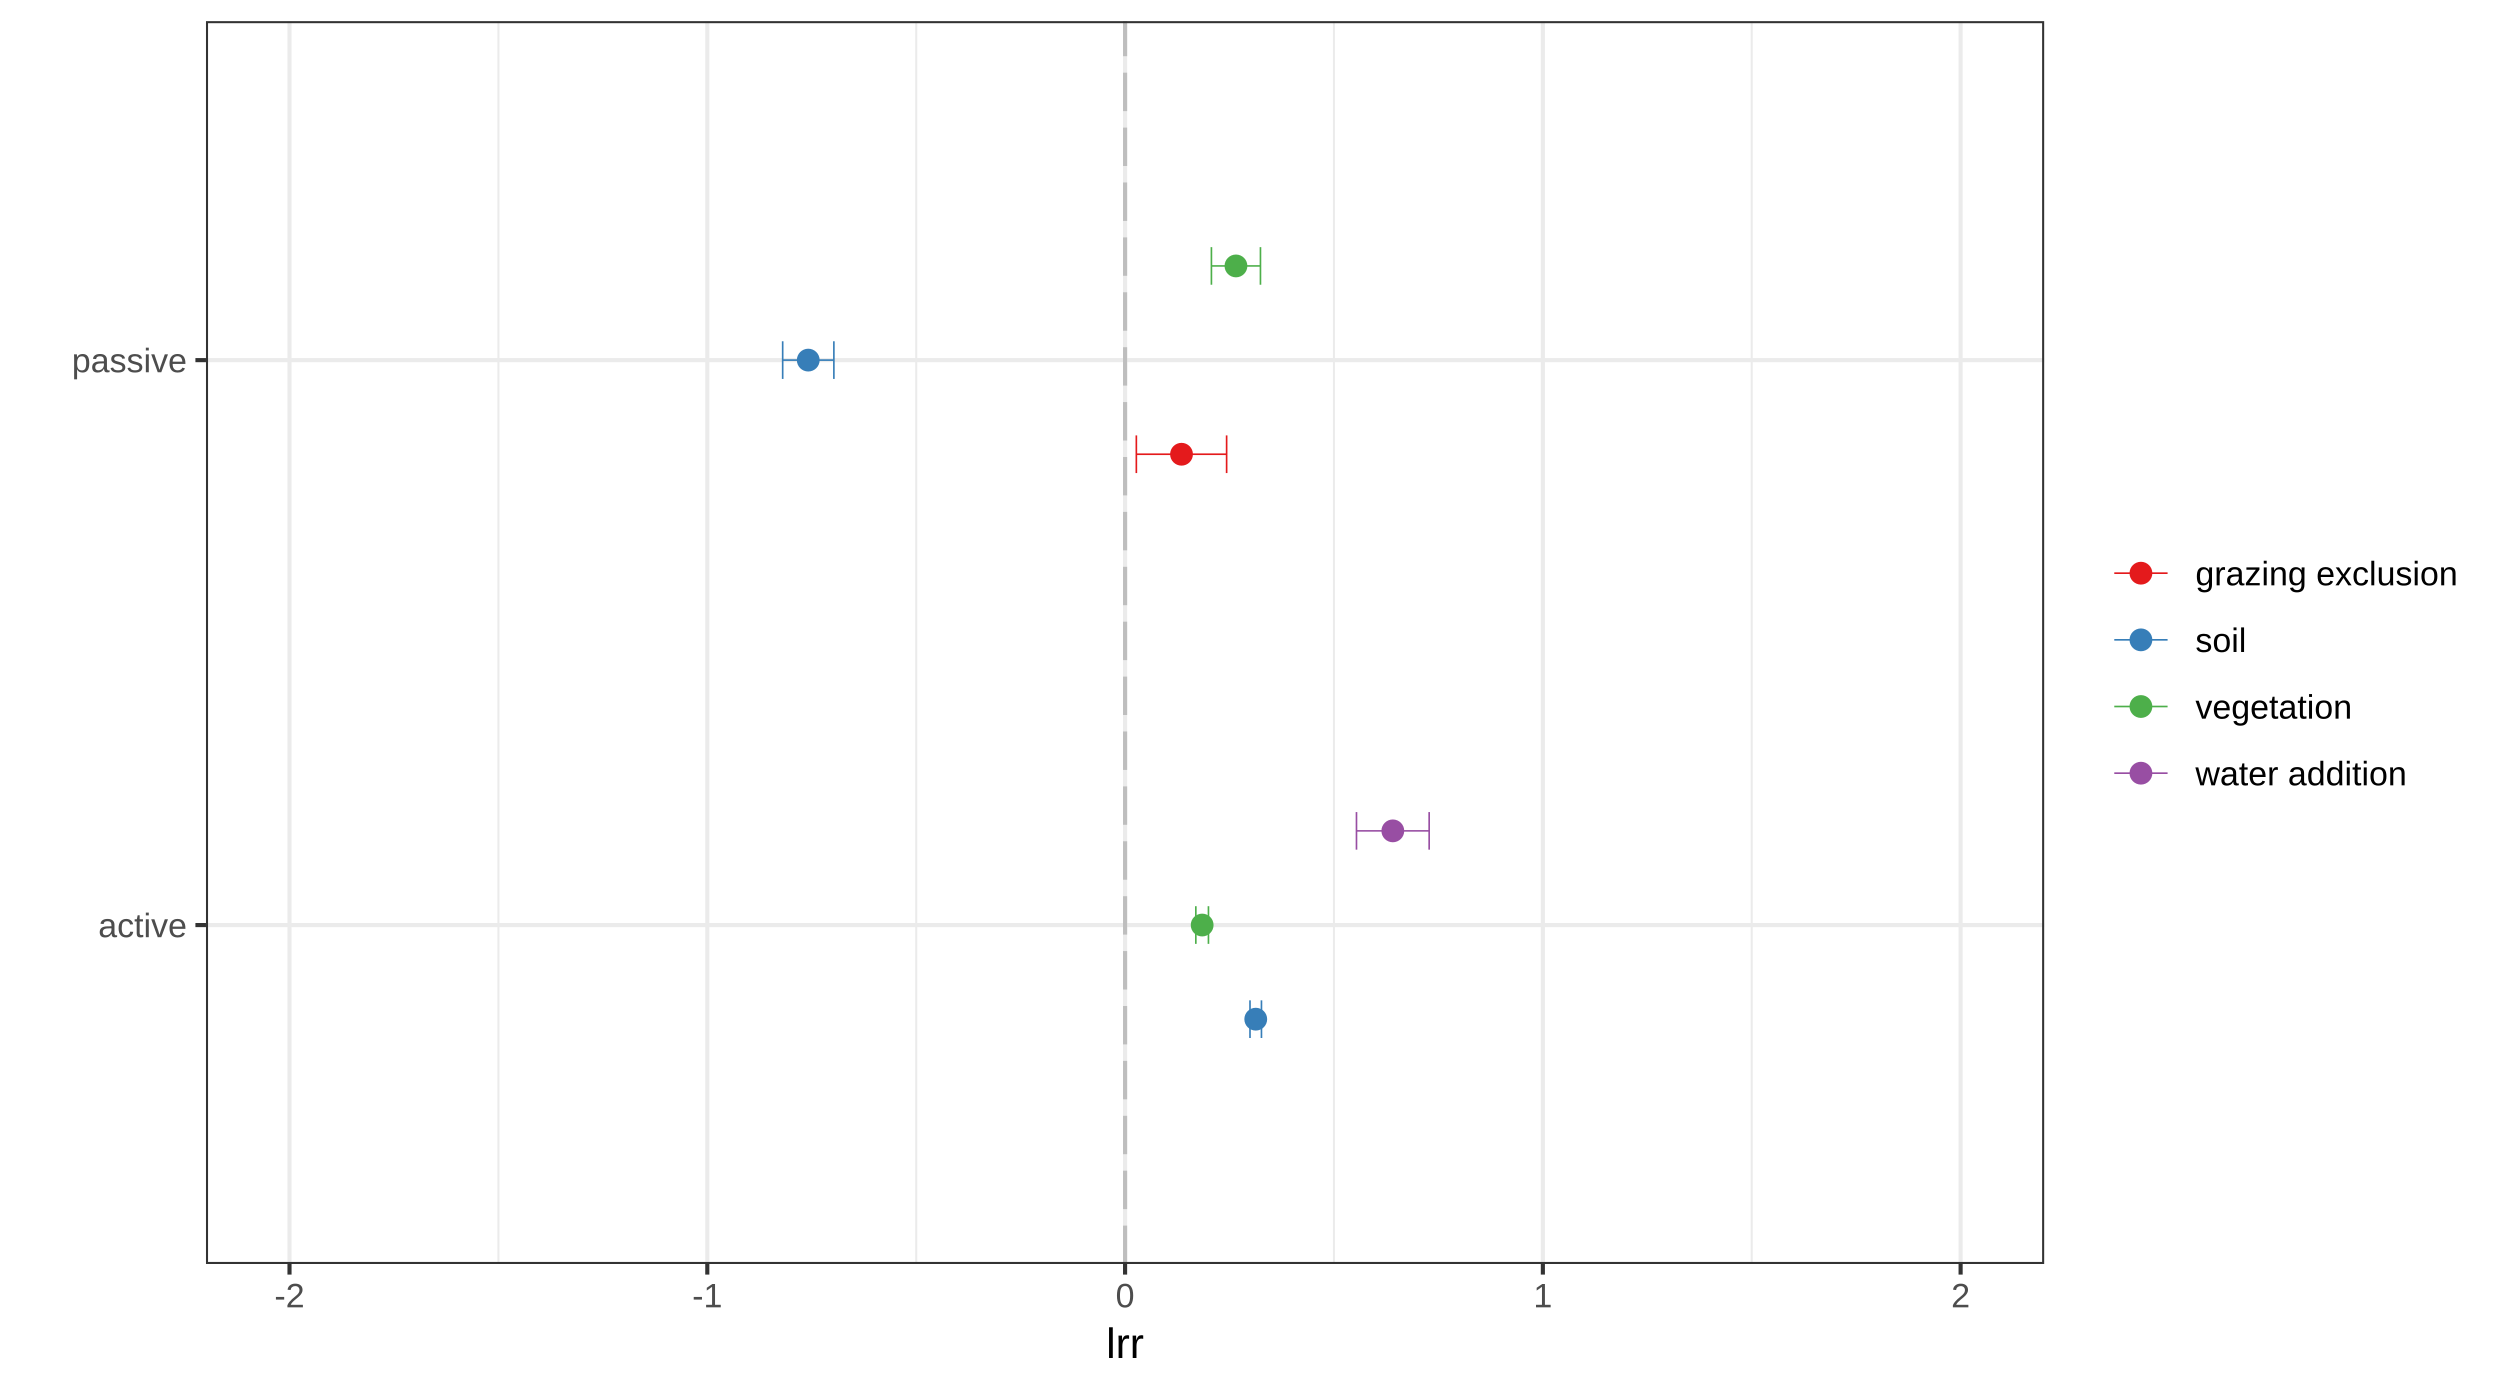
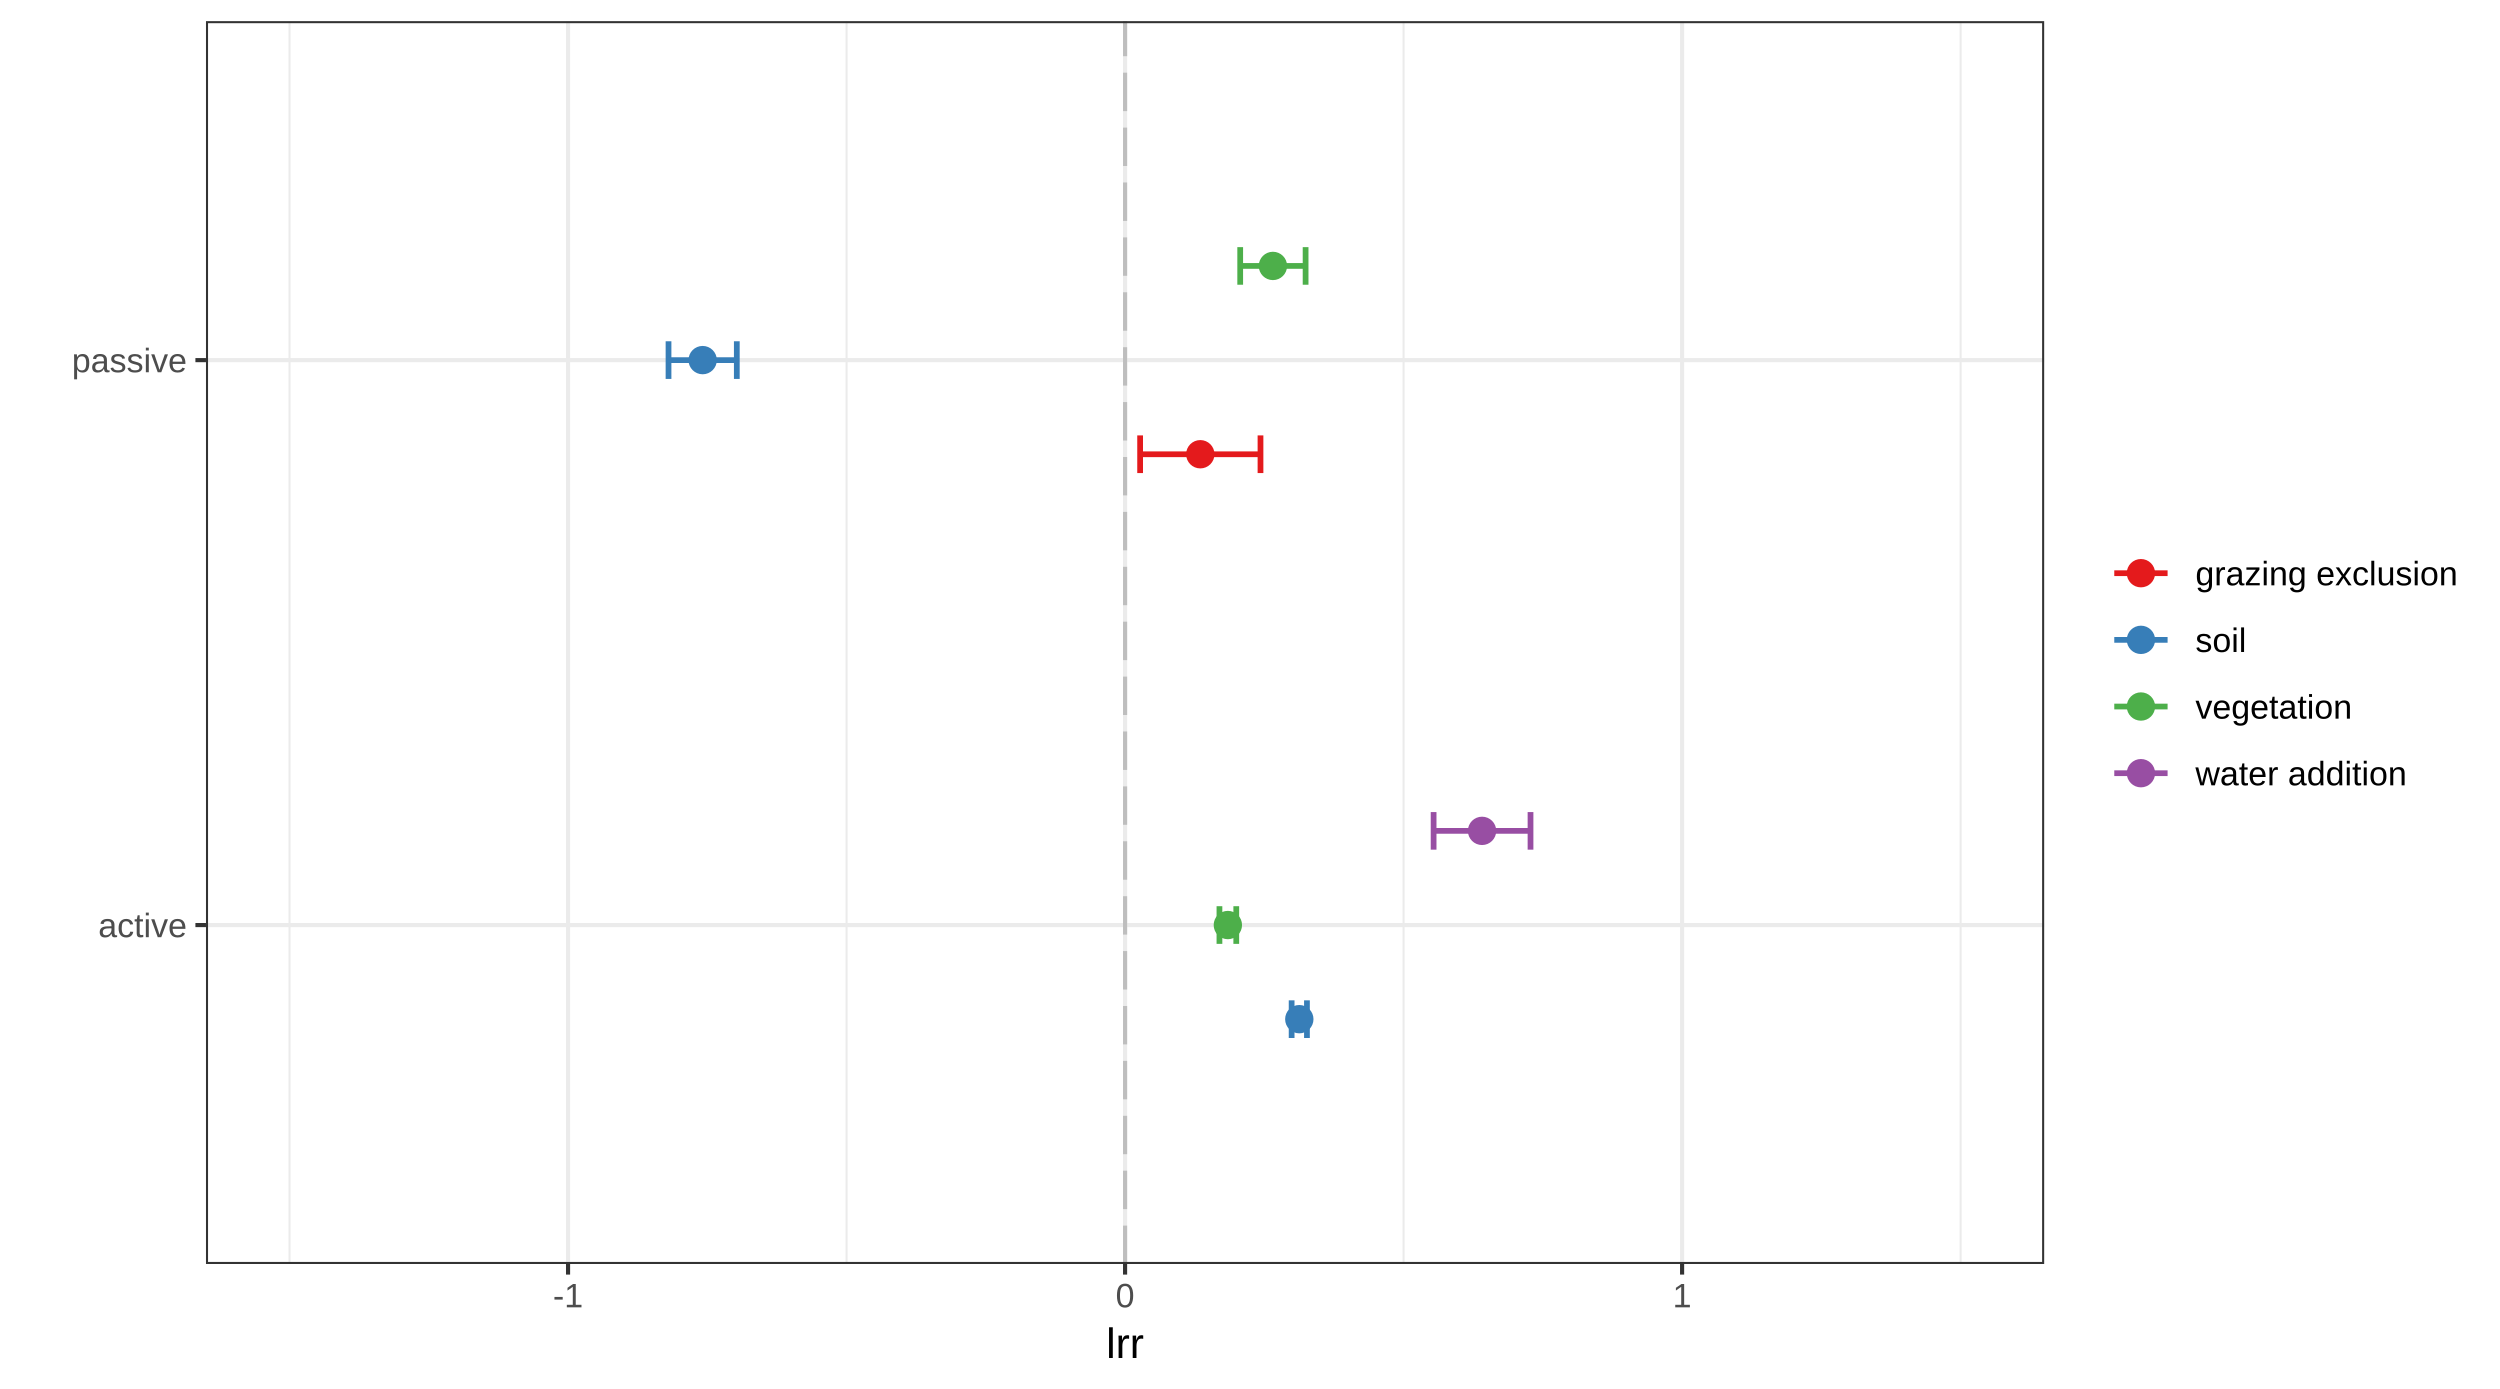
<svg xmlns="http://www.w3.org/2000/svg" viewBox="0 0 648.00 360.00">
  <defs>
    <style type="text/css">
    line, polyline, path, rect, circle {
      fill: none;
      stroke: #000000;
      stroke-linecap: round;
      stroke-linejoin: round;
      stroke-miterlimit: 10.00;
    }
  </style>
  </defs>
  <rect width="100%" height="100%" style="stroke: none; fill: #FFFFFF;" />
  <rect x="0.00" y="0.00" width="648.00" height="360.00" style="stroke-width: 1.07; stroke: #FFFFFF; fill: #FFFFFF;" />
  <defs>
    <clipPath id="cpNTMuMzg3Nnw1MjkuODV8MzI3LjYyNXw1LjQ3OTQ1">
      <rect x="53.39" y="5.48" width="476.46" height="322.15" />
    </clipPath>
  </defs>
  <rect x="53.39" y="5.48" width="476.46" height="322.15" style="stroke-width: 1.07; stroke: none; fill: #FFFFFF;" clip-path="url(#cpNTMuMzg3Nnw1MjkuODV8MzI3LjYyNXw1LjQ3OTQ1)" />
-   <polyline points="129.19,327.63 129.19,5.48 " style="stroke-width: 0.53; stroke: #EBEBEB; stroke-linecap: butt;" clip-path="url(#cpNTMuMzg3Nnw1MjkuODV8MzI3LjYyNXw1LjQ3OTQ1)" />
-   <polyline points="237.48,327.63 237.48,5.48 " style="stroke-width: 0.53; stroke: #EBEBEB; stroke-linecap: butt;" clip-path="url(#cpNTMuMzg3Nnw1MjkuODV8MzI3LjYyNXw1LjQ3OTQ1)" />
-   <polyline points="345.76,327.63 345.76,5.48 " style="stroke-width: 0.53; stroke: #EBEBEB; stroke-linecap: butt;" clip-path="url(#cpNTMuMzg3Nnw1MjkuODV8MzI3LjYyNXw1LjQ3OTQ1)" />
-   <polyline points="454.05,327.63 454.05,5.48 " style="stroke-width: 0.53; stroke: #EBEBEB; stroke-linecap: butt;" clip-path="url(#cpNTMuMzg3Nnw1MjkuODV8MzI3LjYyNXw1LjQ3OTQ1)" />
+   <polyline points="75.04,327.63 75.04,5.48 " style="stroke-width: 0.53; stroke: #EBEBEB; stroke-linecap: butt;" clip-path="url(#cpNTMuMzg3Nnw1MjkuODV8MzI3LjYyNXw1LjQ3OTQ1)" />
+   <polyline points="219.43,327.63 219.43,5.48 " style="stroke-width: 0.53; stroke: #EBEBEB; stroke-linecap: butt;" clip-path="url(#cpNTMuMzg3Nnw1MjkuODV8MzI3LjYyNXw1LjQ3OTQ1)" />
+   <polyline points="363.81,327.63 363.81,5.48 " style="stroke-width: 0.53; stroke: #EBEBEB; stroke-linecap: butt;" clip-path="url(#cpNTMuMzg3Nnw1MjkuODV8MzI3LjYyNXw1LjQ3OTQ1)" />
+   <polyline points="508.19,327.63 508.19,5.48 " style="stroke-width: 0.53; stroke: #EBEBEB; stroke-linecap: butt;" clip-path="url(#cpNTMuMzg3Nnw1MjkuODV8MzI3LjYyNXw1LjQ3OTQ1)" />
  <polyline points="53.39,239.77 529.85,239.77 " style="stroke-width: 1.07; stroke: #EBEBEB; stroke-linecap: butt;" clip-path="url(#cpNTMuMzg3Nnw1MjkuODV8MzI3LjYyNXw1LjQ3OTQ1)" />
  <polyline points="53.39,93.34 529.85,93.34 " style="stroke-width: 1.07; stroke: #EBEBEB; stroke-linecap: butt;" clip-path="url(#cpNTMuMzg3Nnw1MjkuODV8MzI3LjYyNXw1LjQ3OTQ1)" />
-   <polyline points="75.04,327.63 75.04,5.48 " style="stroke-width: 1.07; stroke: #EBEBEB; stroke-linecap: butt;" clip-path="url(#cpNTMuMzg3Nnw1MjkuODV8MzI3LjYyNXw1LjQ3OTQ1)" />
-   <polyline points="183.33,327.63 183.33,5.48 " style="stroke-width: 1.07; stroke: #EBEBEB; stroke-linecap: butt;" clip-path="url(#cpNTMuMzg3Nnw1MjkuODV8MzI3LjYyNXw1LjQ3OTQ1)" />
+   <polyline points="147.24,327.63 147.24,5.48 " style="stroke-width: 1.07; stroke: #EBEBEB; stroke-linecap: butt;" clip-path="url(#cpNTMuMzg3Nnw1MjkuODV8MzI3LjYyNXw1LjQ3OTQ1)" />
  <polyline points="291.62,327.63 291.62,5.48 " style="stroke-width: 1.07; stroke: #EBEBEB; stroke-linecap: butt;" clip-path="url(#cpNTMuMzg3Nnw1MjkuODV8MzI3LjYyNXw1LjQ3OTQ1)" />
-   <polyline points="399.91,327.63 399.91,5.48 " style="stroke-width: 1.07; stroke: #EBEBEB; stroke-linecap: butt;" clip-path="url(#cpNTMuMzg3Nnw1MjkuODV8MzI3LjYyNXw1LjQ3OTQ1)" />
-   <polyline points="508.19,327.63 508.19,5.48 " style="stroke-width: 1.07; stroke: #EBEBEB; stroke-linecap: butt;" clip-path="url(#cpNTMuMzg3Nnw1MjkuODV8MzI3LjYyNXw1LjQ3OTQ1)" />
-   <circle cx="361.02" cy="215.36" r="1.95pt" style="stroke-width: 0.71; stroke: #984EA3; fill: #984EA3;" clip-path="url(#cpNTMuMzg3Nnw1MjkuODV8MzI3LjYyNXw1LjQ3OTQ1)" />
-   <circle cx="311.60" cy="239.77" r="1.95pt" style="stroke-width: 0.71; stroke: #4DAF4A; fill: #4DAF4A;" clip-path="url(#cpNTMuMzg3Nnw1MjkuODV8MzI3LjYyNXw1LjQ3OTQ1)" />
-   <circle cx="325.49" cy="264.17" r="1.95pt" style="stroke-width: 0.71; stroke: #377EB8; fill: #377EB8;" clip-path="url(#cpNTMuMzg3Nnw1MjkuODV8MzI3LjYyNXw1LjQ3OTQ1)" />
-   <circle cx="320.36" cy="68.93" r="1.95pt" style="stroke-width: 0.71; stroke: #4DAF4A; fill: #4DAF4A;" clip-path="url(#cpNTMuMzg3Nnw1MjkuODV8MzI3LjYyNXw1LjQ3OTQ1)" />
-   <circle cx="209.50" cy="93.34" r="1.95pt" style="stroke-width: 0.71; stroke: #377EB8; fill: #377EB8;" clip-path="url(#cpNTMuMzg3Nnw1MjkuODV8MzI3LjYyNXw1LjQ3OTQ1)" />
-   <circle cx="306.25" cy="117.74" r="1.95pt" style="stroke-width: 0.71; stroke: #E41A1C; fill: #E41A1C;" clip-path="url(#cpNTMuMzg3Nnw1MjkuODV8MzI3LjYyNXw1LjQ3OTQ1)" />
-   <polyline points="370.44,220.24 370.44,210.48 " style="stroke-width: 0.43; stroke: #984EA3; stroke-linecap: butt;" clip-path="url(#cpNTMuMzg3Nnw1MjkuODV8MzI3LjYyNXw1LjQ3OTQ1)" />
-   <polyline points="370.44,215.36 351.60,215.36 " style="stroke-width: 0.43; stroke: #984EA3; stroke-linecap: butt;" clip-path="url(#cpNTMuMzg3Nnw1MjkuODV8MzI3LjYyNXw1LjQ3OTQ1)" />
-   <polyline points="351.60,220.24 351.60,210.48 " style="stroke-width: 0.43; stroke: #984EA3; stroke-linecap: butt;" clip-path="url(#cpNTMuMzg3Nnw1MjkuODV8MzI3LjYyNXw1LjQ3OTQ1)" />
-   <polyline points="313.23,244.65 313.23,234.89 " style="stroke-width: 0.43; stroke: #4DAF4A; stroke-linecap: butt;" clip-path="url(#cpNTMuMzg3Nnw1MjkuODV8MzI3LjYyNXw1LjQ3OTQ1)" />
-   <polyline points="313.23,239.77 309.96,239.77 " style="stroke-width: 0.43; stroke: #4DAF4A; stroke-linecap: butt;" clip-path="url(#cpNTMuMzg3Nnw1MjkuODV8MzI3LjYyNXw1LjQ3OTQ1)" />
-   <polyline points="309.96,244.65 309.96,234.89 " style="stroke-width: 0.43; stroke: #4DAF4A; stroke-linecap: butt;" clip-path="url(#cpNTMuMzg3Nnw1MjkuODV8MzI3LjYyNXw1LjQ3OTQ1)" />
-   <polyline points="326.97,269.05 326.97,259.29 " style="stroke-width: 0.43; stroke: #377EB8; stroke-linecap: butt;" clip-path="url(#cpNTMuMzg3Nnw1MjkuODV8MzI3LjYyNXw1LjQ3OTQ1)" />
-   <polyline points="326.97,264.17 324.00,264.17 " style="stroke-width: 0.43; stroke: #377EB8; stroke-linecap: butt;" clip-path="url(#cpNTMuMzg3Nnw1MjkuODV8MzI3LjYyNXw1LjQ3OTQ1)" />
-   <polyline points="324.00,269.05 324.00,259.29 " style="stroke-width: 0.43; stroke: #377EB8; stroke-linecap: butt;" clip-path="url(#cpNTMuMzg3Nnw1MjkuODV8MzI3LjYyNXw1LjQ3OTQ1)" />
-   <polyline points="326.71,73.81 326.71,64.05 " style="stroke-width: 0.43; stroke: #4DAF4A; stroke-linecap: butt;" clip-path="url(#cpNTMuMzg3Nnw1MjkuODV8MzI3LjYyNXw1LjQ3OTQ1)" />
-   <polyline points="326.71,68.93 314.00,68.93 " style="stroke-width: 0.43; stroke: #4DAF4A; stroke-linecap: butt;" clip-path="url(#cpNTMuMzg3Nnw1MjkuODV8MzI3LjYyNXw1LjQ3OTQ1)" />
-   <polyline points="314.00,73.81 314.00,64.05 " style="stroke-width: 0.43; stroke: #4DAF4A; stroke-linecap: butt;" clip-path="url(#cpNTMuMzg3Nnw1MjkuODV8MzI3LjYyNXw1LjQ3OTQ1)" />
-   <polyline points="216.14,98.22 216.14,88.46 " style="stroke-width: 0.43; stroke: #377EB8; stroke-linecap: butt;" clip-path="url(#cpNTMuMzg3Nnw1MjkuODV8MzI3LjYyNXw1LjQ3OTQ1)" />
-   <polyline points="216.14,93.34 202.87,93.34 " style="stroke-width: 0.43; stroke: #377EB8; stroke-linecap: butt;" clip-path="url(#cpNTMuMzg3Nnw1MjkuODV8MzI3LjYyNXw1LjQ3OTQ1)" />
-   <polyline points="202.87,98.22 202.87,88.46 " style="stroke-width: 0.43; stroke: #377EB8; stroke-linecap: butt;" clip-path="url(#cpNTMuMzg3Nnw1MjkuODV8MzI3LjYyNXw1LjQ3OTQ1)" />
-   <polyline points="317.94,122.62 317.94,112.86 " style="stroke-width: 0.43; stroke: #E41A1C; stroke-linecap: butt;" clip-path="url(#cpNTMuMzg3Nnw1MjkuODV8MzI3LjYyNXw1LjQ3OTQ1)" />
-   <polyline points="317.94,117.74 294.54,117.74 " style="stroke-width: 0.43; stroke: #E41A1C; stroke-linecap: butt;" clip-path="url(#cpNTMuMzg3Nnw1MjkuODV8MzI3LjYyNXw1LjQ3OTQ1)" />
-   <polyline points="294.54,122.62 294.54,112.86 " style="stroke-width: 0.43; stroke: #E41A1C; stroke-linecap: butt;" clip-path="url(#cpNTMuMzg3Nnw1MjkuODV8MzI3LjYyNXw1LjQ3OTQ1)" />
+   <polyline points="436.00,327.63 436.00,5.48 " style="stroke-width: 1.07; stroke: #EBEBEB; stroke-linecap: butt;" clip-path="url(#cpNTMuMzg3Nnw1MjkuODV8MzI3LjYyNXw1LjQ3OTQ1)" />
+   <circle cx="384.15" cy="215.36" r="2.49pt" style="stroke-width: 0.71; stroke: #984EA3; fill: #984EA3;" clip-path="url(#cpNTMuMzg3Nnw1MjkuODV8MzI3LjYyNXw1LjQ3OTQ1)" />
+   <circle cx="318.26" cy="239.77" r="2.49pt" style="stroke-width: 0.71; stroke: #4DAF4A; fill: #4DAF4A;" clip-path="url(#cpNTMuMzg3Nnw1MjkuODV8MzI3LjYyNXw1LjQ3OTQ1)" />
+   <circle cx="336.78" cy="264.17" r="2.49pt" style="stroke-width: 0.71; stroke: #377EB8; fill: #377EB8;" clip-path="url(#cpNTMuMzg3Nnw1MjkuODV8MzI3LjYyNXw1LjQ3OTQ1)" />
+   <circle cx="329.94" cy="68.93" r="2.49pt" style="stroke-width: 0.71; stroke: #4DAF4A; fill: #4DAF4A;" clip-path="url(#cpNTMuMzg3Nnw1MjkuODV8MzI3LjYyNXw1LjQ3OTQ1)" />
+   <circle cx="182.13" cy="93.34" r="2.49pt" style="stroke-width: 0.71; stroke: #377EB8; fill: #377EB8;" clip-path="url(#cpNTMuMzg3Nnw1MjkuODV8MzI3LjYyNXw1LjQ3OTQ1)" />
+   <circle cx="311.12" cy="117.74" r="2.49pt" style="stroke-width: 0.71; stroke: #E41A1C; fill: #E41A1C;" clip-path="url(#cpNTMuMzg3Nnw1MjkuODV8MzI3LjYyNXw1LjQ3OTQ1)" />
+   <polyline points="396.71,220.24 396.71,210.48 " style="stroke-width: 1.49; stroke: #984EA3; stroke-linecap: butt;" clip-path="url(#cpNTMuMzg3Nnw1MjkuODV8MzI3LjYyNXw1LjQ3OTQ1)" />
+   <polyline points="396.71,215.36 371.59,215.36 " style="stroke-width: 1.49; stroke: #984EA3; stroke-linecap: butt;" clip-path="url(#cpNTMuMzg3Nnw1MjkuODV8MzI3LjYyNXw1LjQ3OTQ1)" />
+   <polyline points="371.59,220.24 371.59,210.48 " style="stroke-width: 1.49; stroke: #984EA3; stroke-linecap: butt;" clip-path="url(#cpNTMuMzg3Nnw1MjkuODV8MzI3LjYyNXw1LjQ3OTQ1)" />
+   <polyline points="320.44,244.65 320.44,234.89 " style="stroke-width: 1.49; stroke: #4DAF4A; stroke-linecap: butt;" clip-path="url(#cpNTMuMzg3Nnw1MjkuODV8MzI3LjYyNXw1LjQ3OTQ1)" />
+   <polyline points="320.44,239.77 316.08,239.77 " style="stroke-width: 1.49; stroke: #4DAF4A; stroke-linecap: butt;" clip-path="url(#cpNTMuMzg3Nnw1MjkuODV8MzI3LjYyNXw1LjQ3OTQ1)" />
+   <polyline points="316.08,244.65 316.08,234.89 " style="stroke-width: 1.49; stroke: #4DAF4A; stroke-linecap: butt;" clip-path="url(#cpNTMuMzg3Nnw1MjkuODV8MzI3LjYyNXw1LjQ3OTQ1)" />
+   <polyline points="338.76,269.05 338.76,259.29 " style="stroke-width: 1.49; stroke: #377EB8; stroke-linecap: butt;" clip-path="url(#cpNTMuMzg3Nnw1MjkuODV8MzI3LjYyNXw1LjQ3OTQ1)" />
+   <polyline points="338.76,264.17 334.79,264.17 " style="stroke-width: 1.49; stroke: #377EB8; stroke-linecap: butt;" clip-path="url(#cpNTMuMzg3Nnw1MjkuODV8MzI3LjYyNXw1LjQ3OTQ1)" />
+   <polyline points="334.79,269.05 334.79,259.29 " style="stroke-width: 1.49; stroke: #377EB8; stroke-linecap: butt;" clip-path="url(#cpNTMuMzg3Nnw1MjkuODV8MzI3LjYyNXw1LjQ3OTQ1)" />
+   <polyline points="338.41,73.81 338.41,64.05 " style="stroke-width: 1.49; stroke: #4DAF4A; stroke-linecap: butt;" clip-path="url(#cpNTMuMzg3Nnw1MjkuODV8MzI3LjYyNXw1LjQ3OTQ1)" />
+   <polyline points="338.41,68.93 321.46,68.93 " style="stroke-width: 1.49; stroke: #4DAF4A; stroke-linecap: butt;" clip-path="url(#cpNTMuMzg3Nnw1MjkuODV8MzI3LjYyNXw1LjQ3OTQ1)" />
+   <polyline points="321.46,73.81 321.46,64.05 " style="stroke-width: 1.49; stroke: #4DAF4A; stroke-linecap: butt;" clip-path="url(#cpNTMuMzg3Nnw1MjkuODV8MzI3LjYyNXw1LjQ3OTQ1)" />
+   <polyline points="190.98,98.22 190.98,88.46 " style="stroke-width: 1.49; stroke: #377EB8; stroke-linecap: butt;" clip-path="url(#cpNTMuMzg3Nnw1MjkuODV8MzI3LjYyNXw1LjQ3OTQ1)" />
+   <polyline points="190.98,93.34 173.28,93.34 " style="stroke-width: 1.49; stroke: #377EB8; stroke-linecap: butt;" clip-path="url(#cpNTMuMzg3Nnw1MjkuODV8MzI3LjYyNXw1LjQ3OTQ1)" />
+   <polyline points="173.28,98.22 173.28,88.46 " style="stroke-width: 1.49; stroke: #377EB8; stroke-linecap: butt;" clip-path="url(#cpNTMuMzg3Nnw1MjkuODV8MzI3LjYyNXw1LjQ3OTQ1)" />
+   <polyline points="326.72,122.62 326.72,112.86 " style="stroke-width: 1.49; stroke: #E41A1C; stroke-linecap: butt;" clip-path="url(#cpNTMuMzg3Nnw1MjkuODV8MzI3LjYyNXw1LjQ3OTQ1)" />
+   <polyline points="326.72,117.74 295.52,117.74 " style="stroke-width: 1.49; stroke: #E41A1C; stroke-linecap: butt;" clip-path="url(#cpNTMuMzg3Nnw1MjkuODV8MzI3LjYyNXw1LjQ3OTQ1)" />
+   <polyline points="295.52,122.62 295.52,112.86 " style="stroke-width: 1.49; stroke: #E41A1C; stroke-linecap: butt;" clip-path="url(#cpNTMuMzg3Nnw1MjkuODV8MzI3LjYyNXw1LjQ3OTQ1)" />
  <line x1="291.62" y1="327.63" x2="291.62" y2="5.48" style="stroke-width: 1.07; stroke: #BEBEBE; stroke-dasharray: 9.96,4.27; stroke-linecap: butt;" clip-path="url(#cpNTMuMzg3Nnw1MjkuODV8MzI3LjYyNXw1LjQ3OTQ1)" />
  <rect x="53.39" y="5.48" width="476.46" height="322.15" style="stroke-width: 1.07; stroke: #333333;" clip-path="url(#cpNTMuMzg3Nnw1MjkuODV8MzI3LjYyNXw1LjQ3OTQ1)" />
  <defs>
    <clipPath id="cpMHw2NDh8MzYwfDA=">
      <rect x="0.00" y="0.00" width="648.00" height="360.00" />
    </clipPath>
  </defs>
  <g clip-path="url(#cpMHw2NDh8MzYwfDA=)">
    <text x="25.47" y="242.92" style="font-size: 8.80px; fill: #4D4D4D; font-family: Arial;" textLength="22.99px" lengthAdjust="spacingAndGlyphs">active</text>
  </g>
  <g clip-path="url(#cpMHw2NDh8MzYwfDA=)">
    <text x="18.62" y="96.49" style="font-size: 8.80px; fill: #4D4D4D; font-family: Arial;" textLength="29.84px" lengthAdjust="spacingAndGlyphs">passive</text>
  </g>
  <polyline points="50.65,239.77 53.39,239.77 " style="stroke-width: 1.07; stroke: #333333; stroke-linecap: butt;" clip-path="url(#cpMHw2NDh8MzYwfDA=)" />
  <polyline points="50.65,93.34 53.39,93.34 " style="stroke-width: 1.07; stroke: #333333; stroke-linecap: butt;" clip-path="url(#cpMHw2NDh8MzYwfDA=)" />
-   <polyline points="75.04,330.37 75.04,327.63 " style="stroke-width: 1.07; stroke: #333333; stroke-linecap: butt;" clip-path="url(#cpMHw2NDh8MzYwfDA=)" />
-   <polyline points="183.33,330.37 183.33,327.63 " style="stroke-width: 1.07; stroke: #333333; stroke-linecap: butt;" clip-path="url(#cpMHw2NDh8MzYwfDA=)" />
+   <polyline points="147.24,330.37 147.24,327.63 " style="stroke-width: 1.07; stroke: #333333; stroke-linecap: butt;" clip-path="url(#cpMHw2NDh8MzYwfDA=)" />
  <polyline points="291.62,330.37 291.62,327.63 " style="stroke-width: 1.07; stroke: #333333; stroke-linecap: butt;" clip-path="url(#cpMHw2NDh8MzYwfDA=)" />
-   <polyline points="399.91,330.37 399.91,327.63 " style="stroke-width: 1.07; stroke: #333333; stroke-linecap: butt;" clip-path="url(#cpMHw2NDh8MzYwfDA=)" />
-   <polyline points="508.19,330.37 508.19,327.63 " style="stroke-width: 1.07; stroke: #333333; stroke-linecap: butt;" clip-path="url(#cpMHw2NDh8MzYwfDA=)" />
+   <polyline points="436.00,330.37 436.00,327.63 " style="stroke-width: 1.07; stroke: #333333; stroke-linecap: butt;" clip-path="url(#cpMHw2NDh8MzYwfDA=)" />
  <g clip-path="url(#cpMHw2NDh8MzYwfDA=)">
-     <text x="71.13" y="338.86" style="font-size: 8.80px; fill: #4D4D4D; font-family: Arial;" textLength="7.82px" lengthAdjust="spacingAndGlyphs">-2</text>
-   </g>
-   <g clip-path="url(#cpMHw2NDh8MzYwfDA=)">
-     <text x="179.42" y="338.86" style="font-size: 8.80px; fill: #4D4D4D; font-family: Arial;" textLength="7.82px" lengthAdjust="spacingAndGlyphs">-1</text>
+     <text x="143.32" y="338.86" style="font-size: 8.80px; fill: #4D4D4D; font-family: Arial;" textLength="7.82px" lengthAdjust="spacingAndGlyphs">-1</text>
  </g>
  <g clip-path="url(#cpMHw2NDh8MzYwfDA=)">
    <text x="289.17" y="338.86" style="font-size: 8.80px; fill: #4D4D4D; font-family: Arial;" textLength="4.89px" lengthAdjust="spacingAndGlyphs">0</text>
  </g>
  <g clip-path="url(#cpMHw2NDh8MzYwfDA=)">
-     <text x="397.46" y="338.86" style="font-size: 8.80px; fill: #4D4D4D; font-family: Arial;" textLength="4.89px" lengthAdjust="spacingAndGlyphs">1</text>
-   </g>
-   <g clip-path="url(#cpMHw2NDh8MzYwfDA=)">
-     <text x="505.75" y="338.86" style="font-size: 8.80px; fill: #4D4D4D; font-family: Arial;" textLength="4.89px" lengthAdjust="spacingAndGlyphs">2</text>
+     <text x="433.55" y="338.86" style="font-size: 8.80px; fill: #4D4D4D; font-family: Arial;" textLength="4.89px" lengthAdjust="spacingAndGlyphs">1</text>
  </g>
  <g clip-path="url(#cpMHw2NDh8MzYwfDA=)">
    <text x="286.73" y="352.00" style="font-size: 11.00px; font-family: Arial;" textLength="9.77px" lengthAdjust="spacingAndGlyphs">lrr</text>
  </g>
  <rect x="540.81" y="118.57" width="101.71" height="95.96" style="stroke-width: 1.07; stroke: none; fill: #FFFFFF;" clip-path="url(#cpMHw2NDh8MzYwfDA=)" />
  <rect x="546.29" y="139.93" width="17.28" height="17.28" style="stroke-width: 1.07; stroke: none; fill: #FFFFFF;" clip-path="url(#cpMHw2NDh8MzYwfDA=)" />
-   <circle cx="554.93" cy="148.57" r="1.95pt" style="stroke-width: 0.71; stroke: #E41A1C; fill: #E41A1C;" clip-path="url(#cpMHw2NDh8MzYwfDA=)" />
-   <line x1="548.02" y1="148.57" x2="561.84" y2="148.57" style="stroke-width: 0.43; stroke: #E41A1C; stroke-linecap: butt;" clip-path="url(#cpMHw2NDh8MzYwfDA=)" />
+   <circle cx="554.93" cy="148.57" r="2.49pt" style="stroke-width: 0.71; stroke: #E41A1C; fill: #E41A1C;" clip-path="url(#cpMHw2NDh8MzYwfDA=)" />
+   <line x1="548.02" y1="148.57" x2="561.84" y2="148.57" style="stroke-width: 1.49; stroke: #E41A1C; stroke-linecap: butt;" clip-path="url(#cpMHw2NDh8MzYwfDA=)" />
  <rect x="546.29" y="157.21" width="17.28" height="17.28" style="stroke-width: 1.07; stroke: none; fill: #FFFFFF;" clip-path="url(#cpMHw2NDh8MzYwfDA=)" />
-   <circle cx="554.93" cy="165.85" r="1.95pt" style="stroke-width: 0.71; stroke: #377EB8; fill: #377EB8;" clip-path="url(#cpMHw2NDh8MzYwfDA=)" />
-   <line x1="548.02" y1="165.85" x2="561.84" y2="165.85" style="stroke-width: 0.43; stroke: #377EB8; stroke-linecap: butt;" clip-path="url(#cpMHw2NDh8MzYwfDA=)" />
+   <circle cx="554.93" cy="165.85" r="2.49pt" style="stroke-width: 0.71; stroke: #377EB8; fill: #377EB8;" clip-path="url(#cpMHw2NDh8MzYwfDA=)" />
+   <line x1="548.02" y1="165.85" x2="561.84" y2="165.85" style="stroke-width: 1.49; stroke: #377EB8; stroke-linecap: butt;" clip-path="url(#cpMHw2NDh8MzYwfDA=)" />
  <rect x="546.29" y="174.49" width="17.28" height="17.28" style="stroke-width: 1.07; stroke: none; fill: #FFFFFF;" clip-path="url(#cpMHw2NDh8MzYwfDA=)" />
-   <circle cx="554.93" cy="183.13" r="1.95pt" style="stroke-width: 0.71; stroke: #4DAF4A; fill: #4DAF4A;" clip-path="url(#cpMHw2NDh8MzYwfDA=)" />
-   <line x1="548.02" y1="183.13" x2="561.84" y2="183.13" style="stroke-width: 0.43; stroke: #4DAF4A; stroke-linecap: butt;" clip-path="url(#cpMHw2NDh8MzYwfDA=)" />
+   <circle cx="554.93" cy="183.13" r="2.49pt" style="stroke-width: 0.71; stroke: #4DAF4A; fill: #4DAF4A;" clip-path="url(#cpMHw2NDh8MzYwfDA=)" />
+   <line x1="548.02" y1="183.13" x2="561.84" y2="183.13" style="stroke-width: 1.49; stroke: #4DAF4A; stroke-linecap: butt;" clip-path="url(#cpMHw2NDh8MzYwfDA=)" />
  <rect x="546.29" y="191.77" width="17.28" height="17.28" style="stroke-width: 1.07; stroke: none; fill: #FFFFFF;" clip-path="url(#cpMHw2NDh8MzYwfDA=)" />
-   <circle cx="554.93" cy="200.41" r="1.95pt" style="stroke-width: 0.71; stroke: #984EA3; fill: #984EA3;" clip-path="url(#cpMHw2NDh8MzYwfDA=)" />
-   <line x1="548.02" y1="200.41" x2="561.84" y2="200.41" style="stroke-width: 0.43; stroke: #984EA3; stroke-linecap: butt;" clip-path="url(#cpMHw2NDh8MzYwfDA=)" />
+   <circle cx="554.93" cy="200.41" r="2.49pt" style="stroke-width: 0.71; stroke: #984EA3; fill: #984EA3;" clip-path="url(#cpMHw2NDh8MzYwfDA=)" />
+   <line x1="548.02" y1="200.41" x2="561.84" y2="200.41" style="stroke-width: 1.49; stroke: #984EA3; stroke-linecap: butt;" clip-path="url(#cpMHw2NDh8MzYwfDA=)" />
  <g clip-path="url(#cpMHw2NDh8MzYwfDA=)">
    <text x="569.05" y="151.72" style="font-size: 8.80px; font-family: Arial;" textLength="67.99px" lengthAdjust="spacingAndGlyphs">grazing exclusion</text>
  </g>
  <g clip-path="url(#cpMHw2NDh8MzYwfDA=)">
    <text x="569.05" y="169.00" style="font-size: 8.80px; font-family: Arial;" textLength="13.20px" lengthAdjust="spacingAndGlyphs">soil</text>
  </g>
  <g clip-path="url(#cpMHw2NDh8MzYwfDA=)">
    <text x="569.05" y="186.28" style="font-size: 8.80px; font-family: Arial;" textLength="40.61px" lengthAdjust="spacingAndGlyphs">vegetation</text>
  </g>
  <g clip-path="url(#cpMHw2NDh8MzYwfDA=)">
    <text x="569.05" y="203.56" style="font-size: 8.80px; font-family: Arial;" textLength="54.79px" lengthAdjust="spacingAndGlyphs">water addition</text>
  </g>
</svg>
